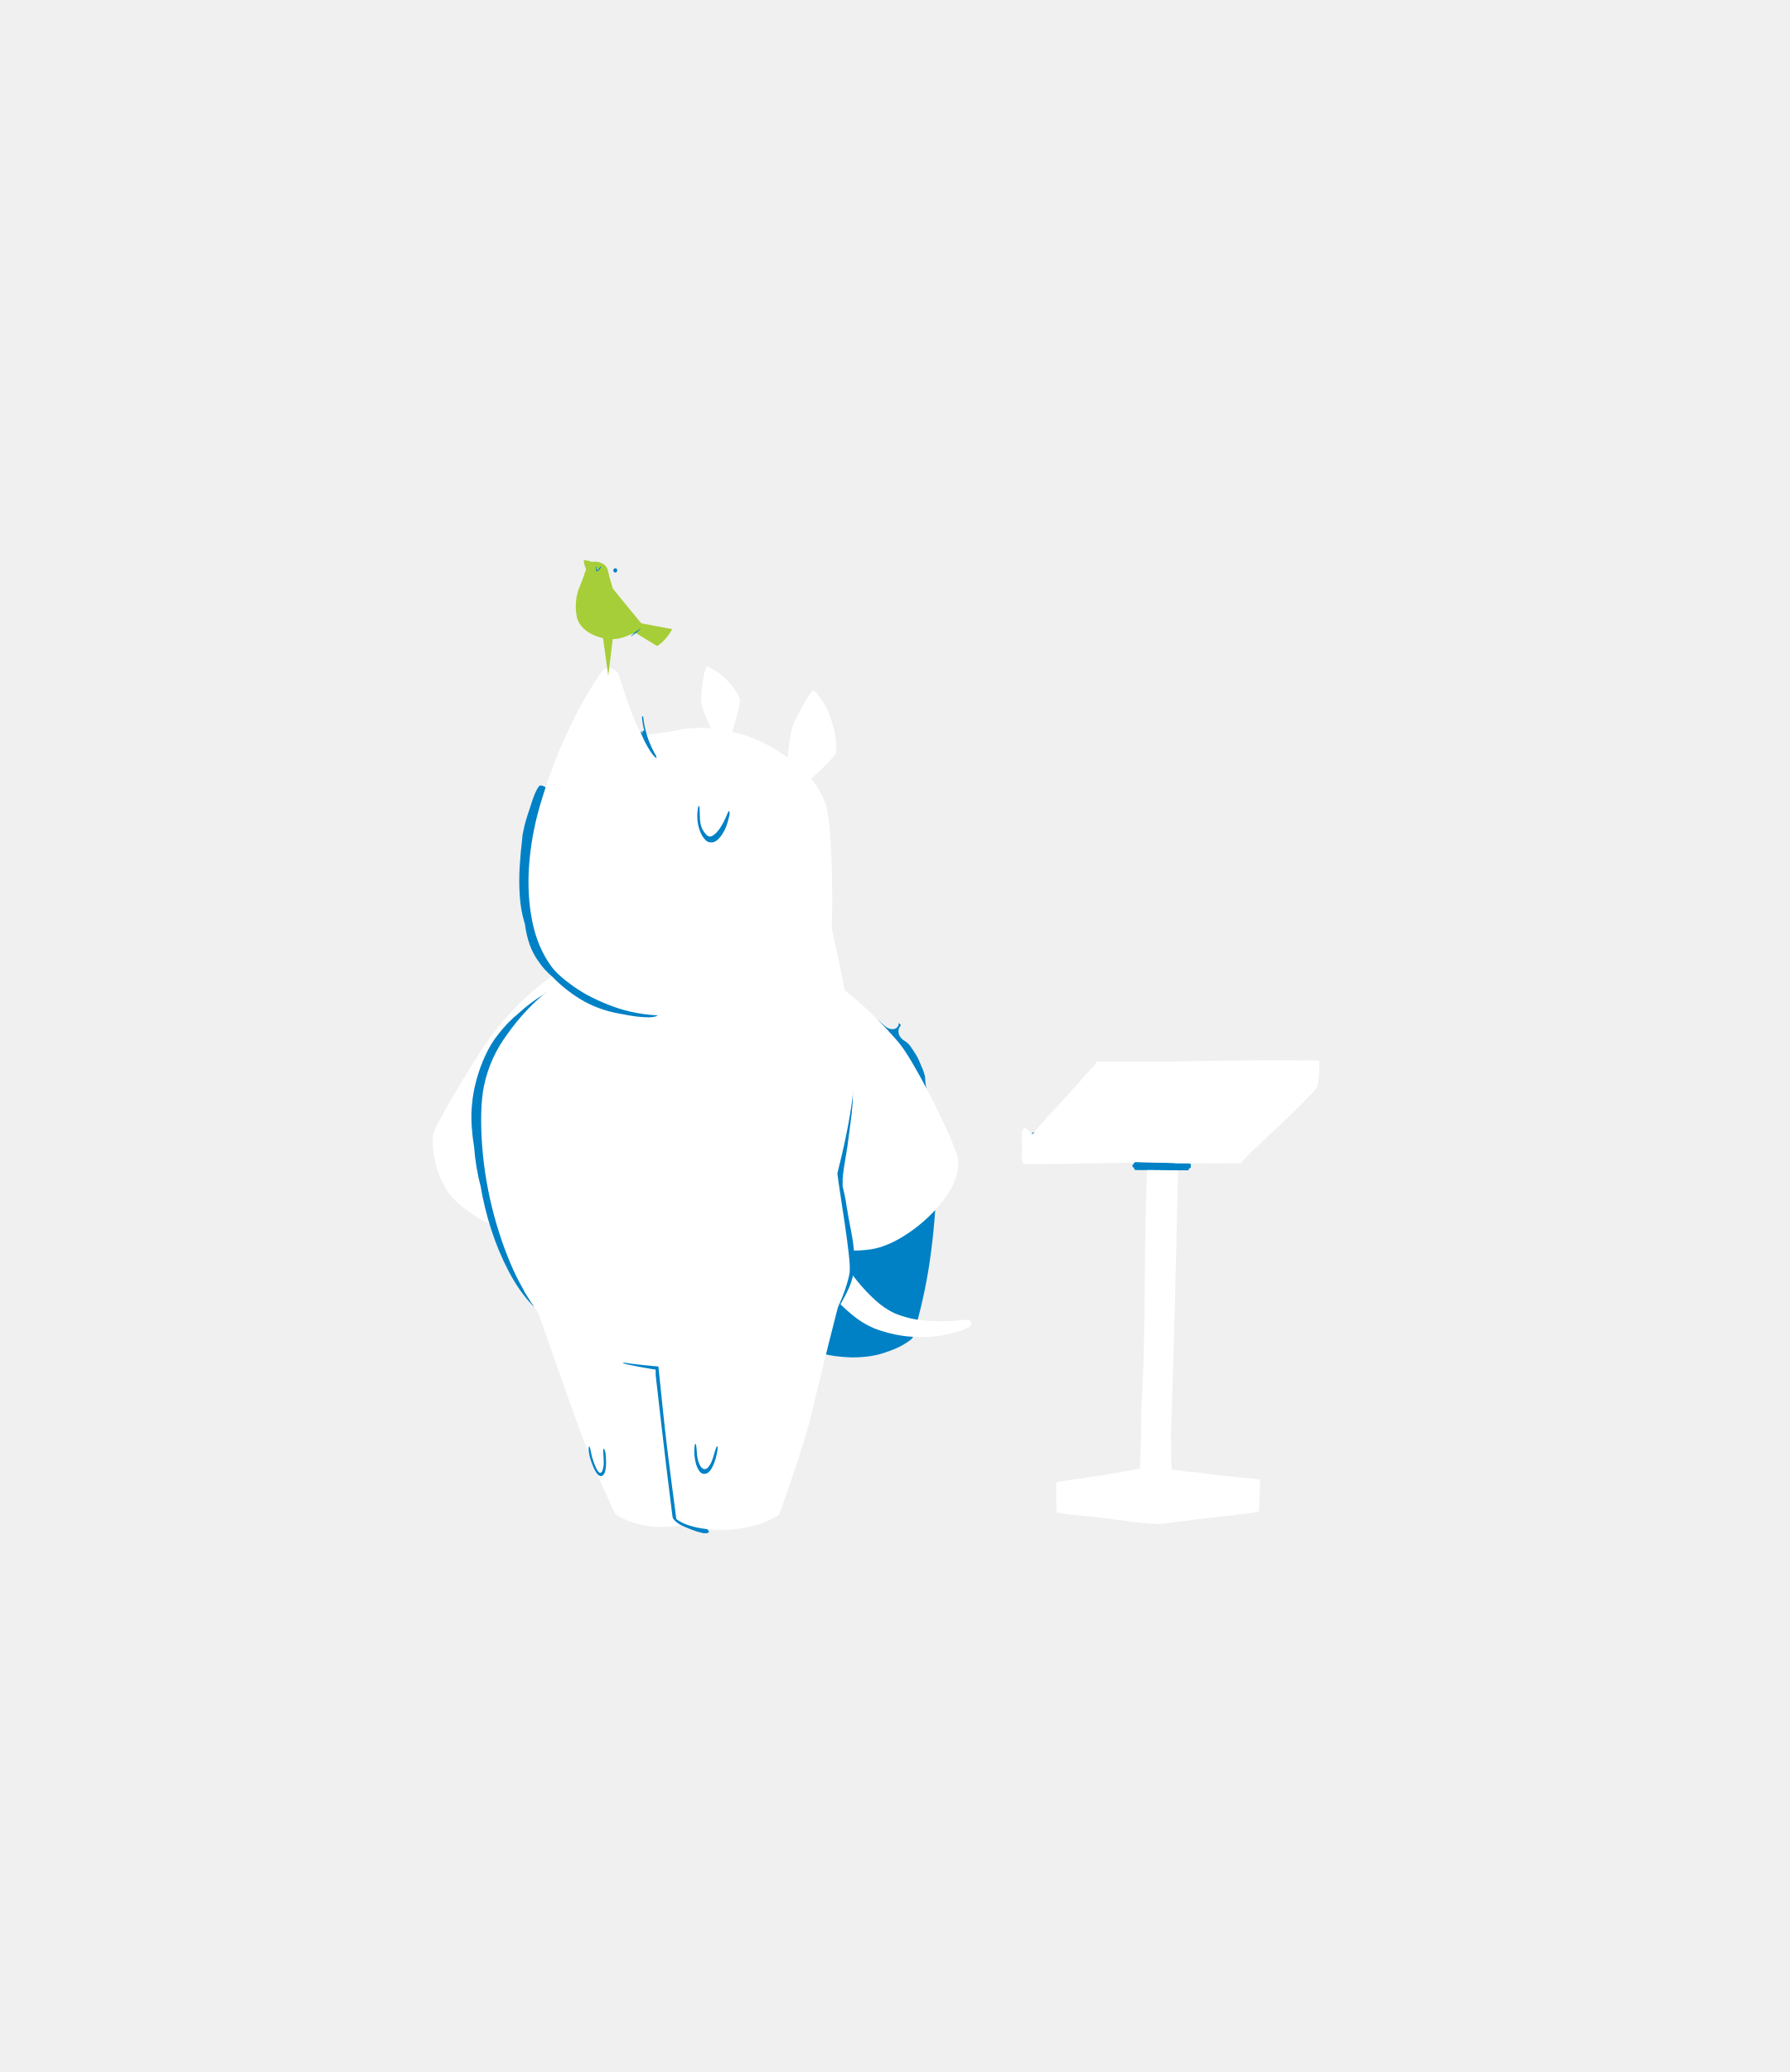
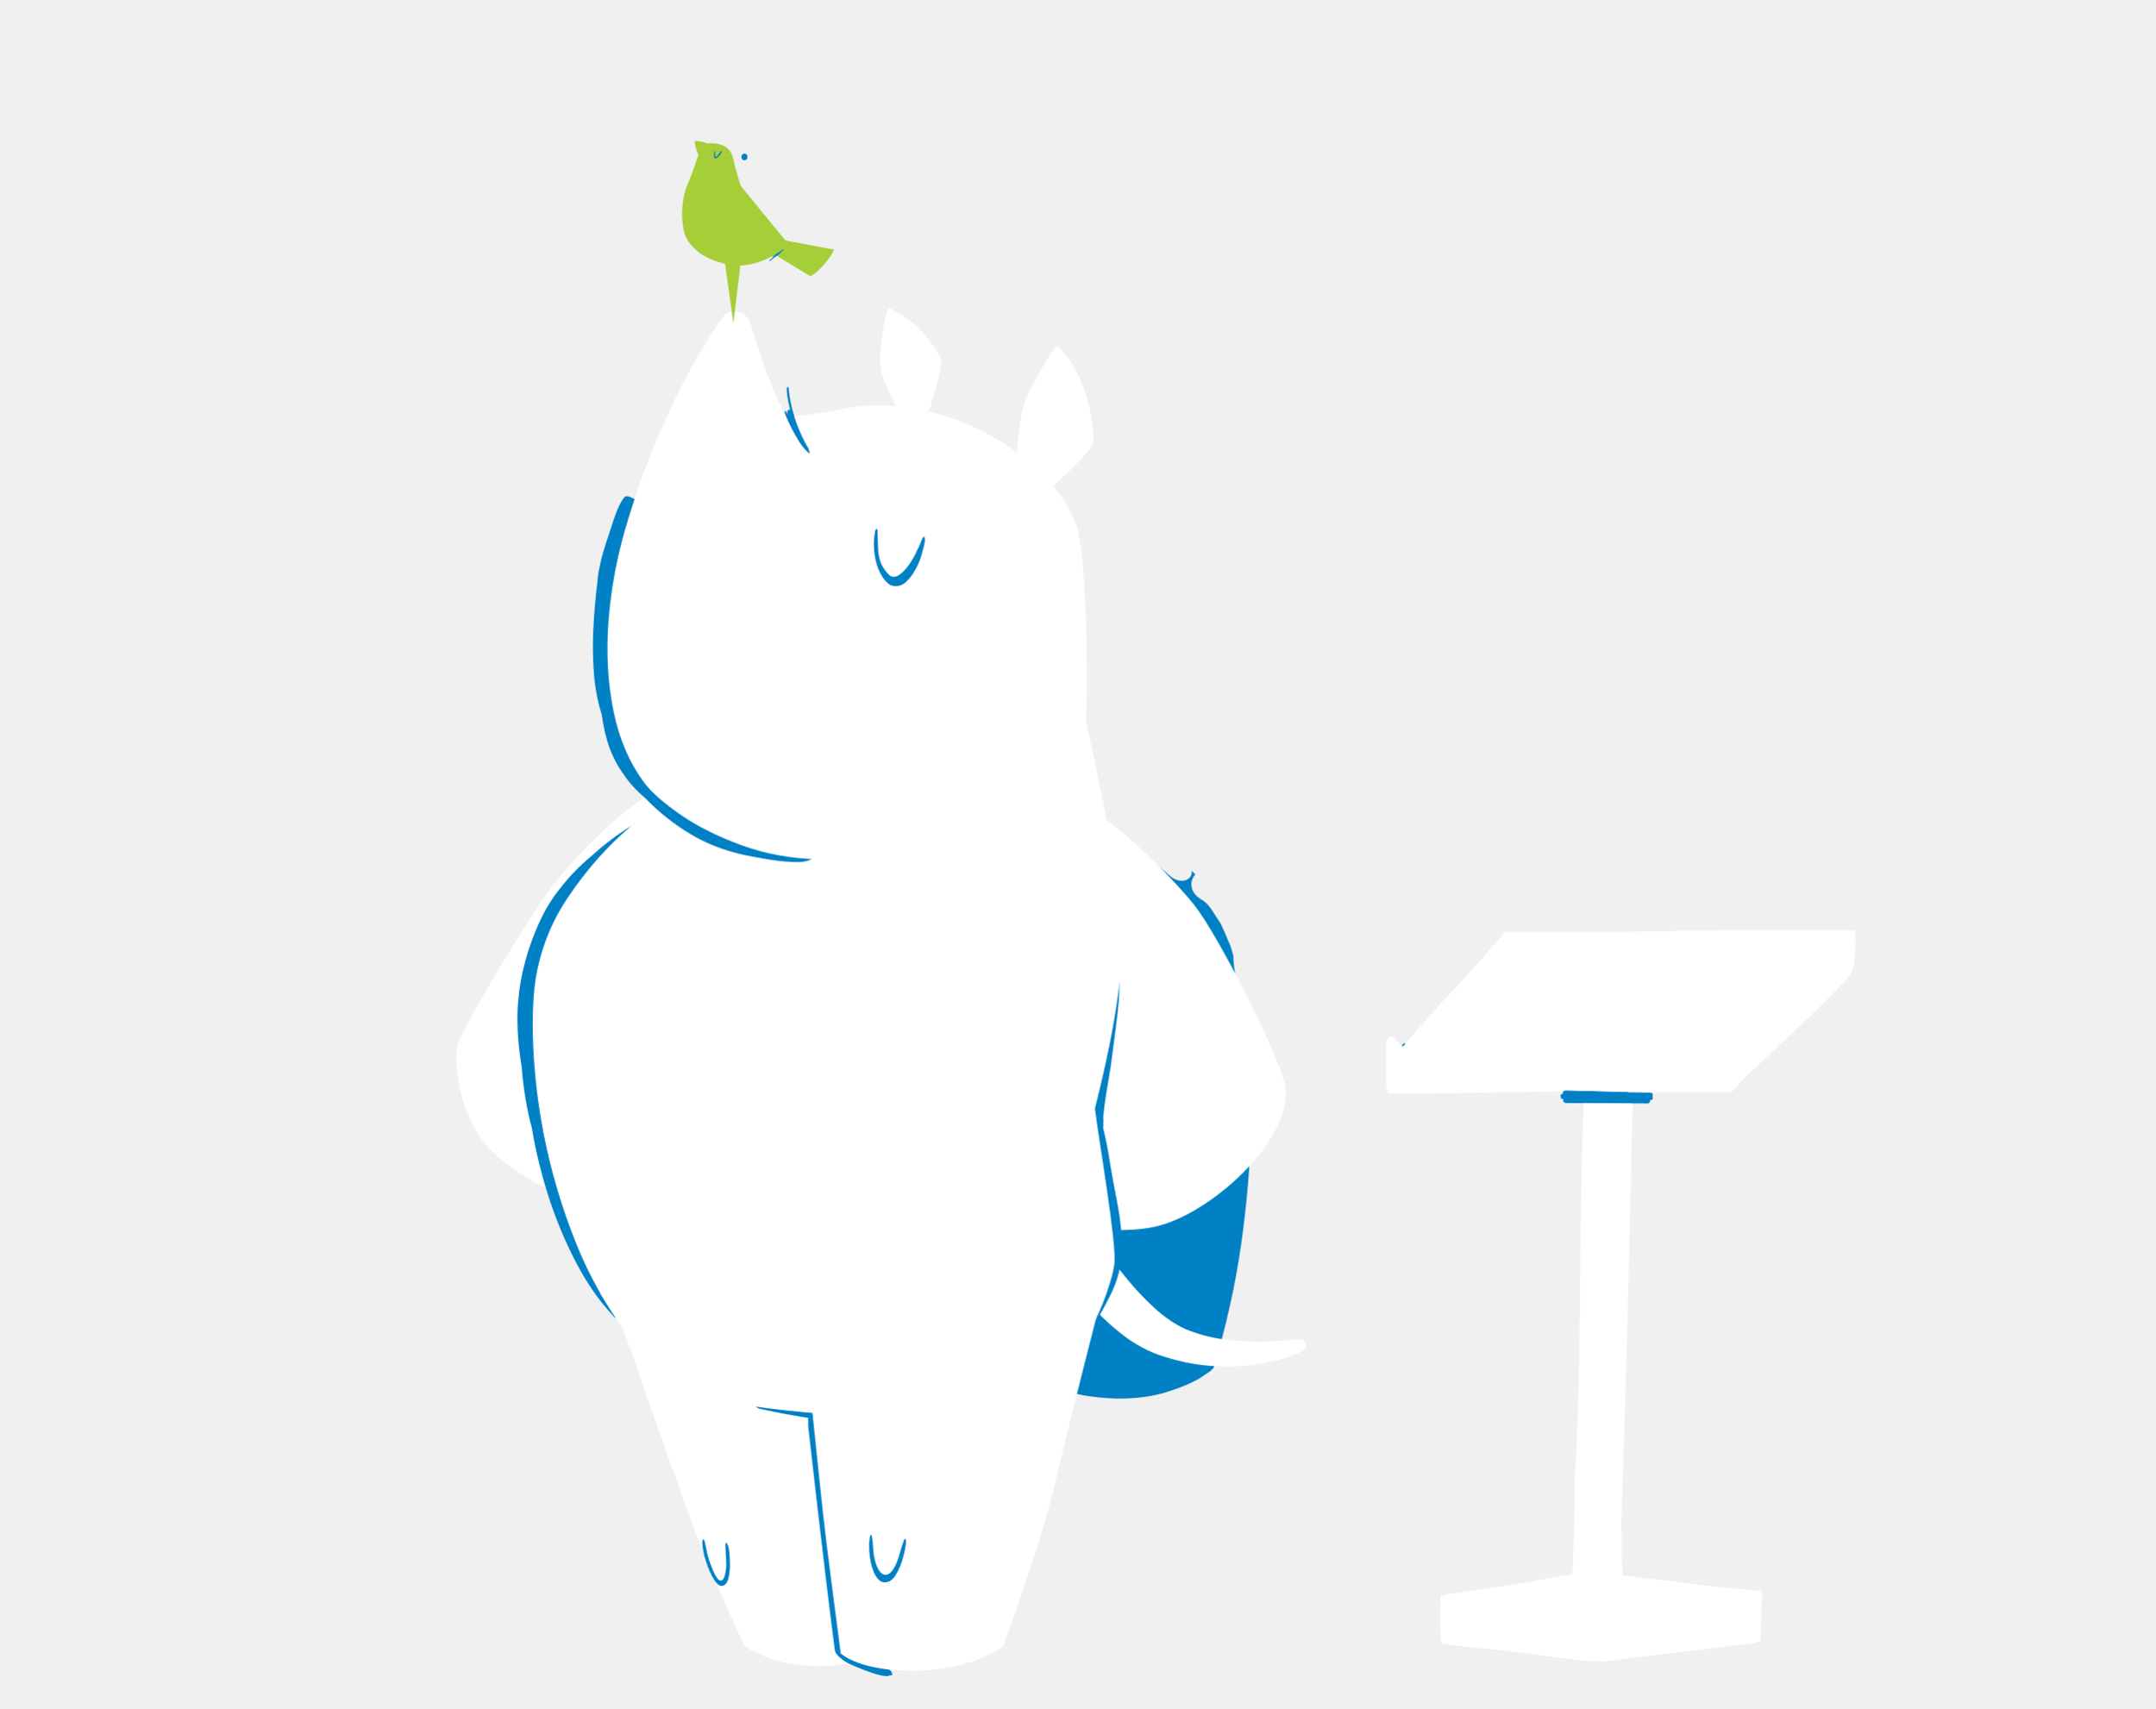
- <svg xmlns="http://www.w3.org/2000/svg" xmlns:xlink="http://www.w3.org/1999/xlink" preserveAspectRatio="none" width="760" height="880" viewBox="614 10 760 880">
+ <svg xmlns="http://www.w3.org/2000/svg" xmlns:xlink="http://www.w3.org/1999/xlink" preserveAspectRatio="none" width="580" height="460" viewBox="675 210 580 460">
  <defs>
    <g id="a">
      <path fill="#0081c6" d="M1801.75 495.7h-.05l-.4.15q-.15.1-.2.15 0 .1.1.2l-.2.1.15.15.05.05.15-.2.1-.1.05-.1q.1-.05.2-.15.05-.1.15-.15h-.2l.1-.1m51.55 10.8q.15-.15-.05-.45l.1-.3-.1-.4-.2-.15-.25-.05H1848.4l-.4-.05-12.85-.1-.4.15-.05.1-.1.3.05.15q-.35.1-.45.25-.1.2.05.4-.1.2.05.35.15.2.55.2-.2.25-.05.5.15.25.65.25h1.75q.9 0 1.8-.05 2.55 0 5.05-.05 2.55 0 5.1-.05.75 0 1.5-.05h1.45q.35 0 .55-.2.2-.15.1-.45l.1-.05q.3-.05.45-.25z" />
      <path fill="#FFF" d="M1849.15 507.9v-.4q-2.55.05-5.1.05-2.5.05-5.05.05-.25 13.2-.15 26.45.15 13.2.2 26.45.05 13.2-.45 26.35V590q.05 2.25.05 5.05.05 2.8-.05 5.35v.7q0 .4-.05.7v1.2l-.05.2v.3q0 .15.05.35v.7q0 .45-.05 1v1.15q-2.1.35-4.2.8-2.15.4-4.2.85l-2.1.4-3.55.65-1.4.2-2.2.4h-.05l-.5.1q-1.25.2-2.55.4-1.25.25-2.55.45l-.3.05q-.15.05-.35.05l-.65.1.05.1h-.05v-.1q-.35.1-.7.15l-.7.1-.45.1q-.25.05-.45.1l-.5.1q.05.25.05.5v.45q.05.25.05.45v2.35q0 1.55.1 3.45v.7q.05.3.05.65.05.35.1.75 0 .35.05.75.3.05.6.05.25.05.55.1.35.05.75.1.35.05.75.1.45.05.95.1.45.05.95.1 2.95.3 5.85.5 2.85.2 5.05.45l3.35.4q2.45.3 5.4.65 2.9.3 5.2.5l1.9.1 1-.1q.15.05.4.1t.5.05q.4 0 .9-.05.55-.05 1.1-.15 4.95-.8 9.5-1.4 4.6-.65 9.25-1.25 4.7-.65 9.75-1.4.3-.05.65-.1.3-.1.6-.15.35-.1.65-.2.3-.05.65-.15 0-.55.05-1.2 0-.65.05-1.4v-.3-.9-.3-.25q.05-1.55.05-3.25.05-1.65 0-2.75l-.05-.3h-.65q-.35-.05-.7-.05l-1.4-.1q-.25-.05-.5-.05l-1.5-.1-6-.5-6-.6q-1.75-.3-3.85-.45-2.05-.15-3.9-.3-.75-.1-1.95-.25-1.15-.2-2.45-.3-.1-.9-.15-1.7-.05-.8-.1-1.25-.05-1.85-.1-3.8 0-1.9-.15-3.8v-.1q.3-22.05.5-44.05.15-22.05.2-44.15m45.55-31.55q.15-1.45.15-3.25 0-.75-.05-1.45 0-.7-.05-1.4h-4.4q-.2 0-.4.05h-.7q-15.7.15-31.4.75t-31.4.8q-1.1 0-2.1.05h-2.7v.6l-.2.25q-.5.5-.95 1-.45.5-.85 1-4.4 5.4-9 10.55-4.55 5.1-8.9 10.4l-.1.1h.2q-.1.05-.15.15-.1.1-.2.15l-.05.1-.1.1-.15.2-.05-.05-.05.05q-.55-.65-1.15-1.25-.55-.6-.9-.8l-.25-.05-.1-.05q-.75.2-.9 1.45-.15 1.25-.05 2.45l.1 1.35v2.1q-.05 1.45.05 2.8.15 1.4.6 1.8v.05h.05l.1.05.35-.05h.6q.2 0 .35-.05h1.5q8.3-.15 16.65-.5 8.3-.35 16.6-.55l.05-.1.4-.15 12.85.1.4.05h.35l.35-.05H1849.95l3.2-.05h1.75q.9 0 1.8-.05 2.15-.05 4.3-.05l4.35-.1H1866.2l.3-.05h1.7q.7-.05 1.4-.05l.4-.4q.2-.25.4-.45.7-.75 1.1-1.25l.35-.4.1-.15.2-.15.2-.2.15-.2.55-.55.55-.55.45-.45 9.6-9.5q4.85-4.75 9.35-9.8.65-.7 1-1.3.3-.6.35-1l.1-.3.15-.6.1-1.15z" />
    </g>
    <path fill="#FFF" d="M949.7 654.45l3.7 8.65q2.65 6.55 8.3 12.45 5.65 5.9 15.85 6.1 5.45-.15 11.15-.7 5.7-.55 10.05-1.05l5.55-.5 11.8-5.35q26.3-4.55 42.3-9.85 16-5.3 26-11.45 10.05-6.2 18.45-13.45 7.55-6.45 12.55-15.8 5-9.35 7.6-19.25 2.55-9.95 2.85-18.15.35-8.2-1.45-12.35-3.55-7.75-10.1-19.6-6.5-11.85-15.1-26.25-8.6-14.35-18.4-29.7-11.05-17-24.45-31.55-13.4-14.55-27.1-25.65-13.7-11.05-25.55-17.65-12.5-6.55-17.45.5-5 7-5.3 20.8-.35 13.75 1.2 27.5 1.5 13.7 2 20.55 0 10.25-6.3 29.05-6.3 18.75-14.15 42.05-7.85 23.25-12.55 46.95-4.7 23.7-1.45 43.7z" id="b" />
    <path fill="#0081c6" d="M822.65 544.4q-2.4-11.25-5.55-22.4-3.15-11.15-7.45-22.05-1.3-3.1-2.8-4.7-1.5-1.6-3-2.85-1.45-1.2-2.55-3.25-.8-1.45-1.15-2.7-.35-1.3-.35-2.35-4.35-4.4-8.75-8.95-4.35-4.5-8.05-8.9-3.75-4.4-6.05-8.4-3.45-2.2-6.25-4.3-2.85-2.1-4.65-3.6l-.55-.75q-.35-.6-.75-1.05-.25 6.85-5.3 8.25-5.1 1.35-10.95.4-5.9-.95-8.55-1.05l-2.6 1.05-3.85 2.4q-4.55 3.1-9 6.7-4.5 3.55-6.35 5.3-3.15 2.85-6.25 3.25-3.05.4-5.05-1.15-2.05-1.55-1.95-4.65-.5.55-.95 1.1-.45.6-.95 1.15 2.85 3.35 1.9 7.5-.9 4.2-6.15 7.2-2.8 1.7-5.15 5.15-2.4 3.5-4.5 6.8-1.55 2.35-3.25 6.35-1.75 4.05-3.7 8.65-.35 1.25-.75 2.45l-.7 2.5q-.05 4.35-.85 8.75-.85 4.45-2.2 8.1-1.35 3.7-2.85 5.8-.25 1.2-.5 2.35-.3 1.15-.55 2.3-.4 2.05-1.05 5.75-.6 3.7-1.4 8.35-2.05 26.85-1.45 58.65.6 31.8 5.3 66.6 4.75 34.75 15.25 70.6l2.05 2.1 5.4 3.65q7.05 4.45 19.5 8.45 12.4 4 28.9 3.95 15.45-.45 25.8-3.25 10.3-2.8 15.9-6.15l4.45-3 2.35-2.4q4.45-13.45 8.75-35.65 4.25-22.25 8.05-49.4 3.85-27.15 6.95-55.45 3.1-28.25 5.3-53.8l-.5-9.7q-.3-4.85-.65-9.7z" id="c" />
    <path fill="#FFF" d="M823.35 475.05q-.25-13.85-2.75-27.65-2.5-13.8-9.6-21.95-7.05-8.2-21-5.1-12.4 3.35-25.85 12.3-13.45 8.95-25.85 20.05-12.4 11.1-21.7 20.95-9.3 9.85-13.4 15.05-5.35 6.75-13.85 21.45-8.55 14.7-17.3 31.9-8.8 17.2-15.05 31.5-6.2 14.3-6.95 20.2-.8 11.7 6 24.45 6.85 12.75 18.4 24.35 11.5 11.6 24.8 19.95 13.25 8.35 25.25 11.25 8.05 1.9 19.95 2.15 11.85.25 26.05-2.15 14.25-2.45 29.35-8.65 13.1-5.25 22.6-7 9.5-1.75 15.05-2.2l4.45-.8 2.3-1.25q2.9-20.4.55-43.4-2.35-23-7.05-45.2-4.7-22.2-8.9-40.1-4.2-17.9-5-28.1-.25-8.2-.5-22z" id="d" />
    <path fill="#FFF" d="M743.05 735.4l2.4 26.55 5.3 56.55q3.05 32.05 5.35 56.5l2.45 26.15q5.05 6.6 16.15 10.9 11.1 4.3 25.05 5.7 13.95 1.45 27.6-.6 13.6-2.05 23.65-8.2l3.25-9.65q3-9.1 7.2-23.65 4.15-14.5 7.8-31.1 2.85-13.45 5.95-28.85 3.15-15.4 5.85-29.3 2.7-13.9 4.45-22.8l1.75-9.3q-7.5-13.8-27.25-19.8t-43.75-6.55q-24-.6-44.3 1.9-20.3 2.45-28.9 5.55z" id="e" />
    <path fill="#0081c6" d="M943.65 840.8q-1.05-2.05-1.45-3.45-.75-2.75-1.15-5.5-.35-2.8-.9-5.5l-.5-1.5-.55-.4q-.6.1-1.05 1.35-.4 1.2-.4 2.45.15 3.15 1.1 7.5.95 4.35 3.1 7.95 2.1 3.6 5.8 4.45 3.45.45 5.8-2.6 2.35-3 3.65-7.05 1.3-4.05 1.65-6.75.15-1 .2-2.9.05-1.9-.25-3.6-.3-1.75-1.25-2.3l-.2-.05q-.15 0-.2.05-.35.35-.45.85l-.15.7q-.25 1.9-.3 3.9 0 2-.35 3.95-.3 1.7-1.15 4.5-.85 2.8-2.15 5.3-1.3 2.45-3 3.1-1.75.45-3.3-.95-1.5-1.45-2.55-3.5z" id="f" />
    <path fill="#FFF" d="M923.4 167.5q-7.3 4.55-12.05 9.45l-3.75 4.25-1.65 2.85-.5 2.95-.15 4.9q0 5.8.3 12.55.3 6.75.65 11.65l.35 5.15 3.1.4q2.9.45 5.9.75l2.3.15 1.1-.1q6.6-9.4 10.15-14.5 3.55-5.1 5.2-8.2 1.65-3.1 2.5-6.45 1-3.95 1.75-11 .8-7.05.95-13.2l-.1-4.9-.55-2.4q-8.2 1.15-15.5 5.7z" id="g" />
    <path fill="#FFF" d="M849.85 162.55l-1.6-2.25q-9.45 6.35-16.05 16.6-6.6 10.3-10.05 19.9-3.45 9.65-3.4 13.95.35 2.7 3.35 8.4 3 5.75 6.9 12.05 3.85 6.35 6.8 10.85l3.05 4.7 3.85-1.85q3.6-1.65 7.2-3.5l2.8-1.55 1.2-.9q2.9-13.8 3.9-23.65.95-9.85.75-15.95-.25-6.05-.95-8.65-.75-3-2.4-9.95-1.65-6.95-3.55-13.25l-1.8-4.95z" id="h" />
    <path fill="#FFF" d="M661.65 767.35l-12.75-1.2q-1.6 0-2.6 1.1-1.05 1.1-1.1 2.55-.05 1.5 1.3 2.7l2.6 1.4 5.45 2.2q6.9 2.6 18.4 4.6 11.45 2 26.2 1.2 14.7-.75 31.5-6.45 11.65-4.35 21.95-12.65 10.35-8.3 18.3-17.35 8-9.05 12.6-15.55l4.8-7.25-1.05-1.4-2.9-2.8q-3.8-3.5-8.4-7.55-4.65-4-7.35-6.3-2.1 3.35-7.35 10.9Q756 723 748.5 732q-7.45 9.05-16.15 16.9-8.75 7.85-17.75 11.9-13.4 5.4-27.85 6.4-14.4 1-25.1.15z" id="i" />
    <path fill="#0081c6" d="M1065.35 476.45q-4.7-4.8-10.2-9.3-5.25-4.85-11.3-9.3-6-4.5-12.8-8.55l-.4-.6q-.2-.25-.4-.45-.45-.1-.8-.15-.35-.05-.6-.05-1.2-.65-2.65-1.4-1.5-.8-2.65-1.45-.55-.35-1.1-.25-.55.15-.15 1.05l.55.45 1.4.95q1.85 1.25 4.5 3l.25.7q.1.4.25.85 2.75 8.15 6.25 16.05 3.45 7.95 6.35 16.05 5.6 17.2 7.45 34.5 1.85 17.3 3.35 34.5 1.55 17.25 6.15 34.15 5.65 20 5.8 40.05.1 20.1-4.5 39.8-4.55 19.65-13 38.4l-1.65 2.95q-1.4 2.45-3.1 5.95-1.75 3.5-2.85 7.05-.6.85-1.1 1.65-.45.85-.6 1.6.25.05.5.05l.5-.1q-.2 1.65 0 3.05.2 1.35 1 2.3-.5.8-.9 1.5-.35.75-.45 1.35.95 0 1.9-.95.9-.95 1.25-1.4 11.7-12.15 21.2-29.6 9.55-17.5 16.35-37.45 6.75-20 10.2-39.6 2.35-8.25 3.9-17.1 1.6-8.9 2.35-17.95 1.55-8.65 2.25-17.45.7-8.75.35-16.05-.05-1.25-.15-2.55-.1-1.3-.25-2.7-.65-9.8-3.75-21.55-3.1-11.7-8.25-22.8-5.15-11.15-11.8-19.2-3.95-5.15-8.65-10m-17.4 239.45q2.55-2.9 4.85-5.9-.9 1.3-1.85 2.6-.95 1.35-1.95 2.7-.45.45-1.4 1.6-.95 1.1-.95 2.2.15.05.4.1h.3q.1 0 .25-.15.15-.1.35-.3l.05.1.3.05q-1.1 1.5-2.2 3.05l-2.2 3q-.4.5-1.45 1.7-1.05 1.15-2.15 2.6-.25-1.35-.05-2.85t.7-2.95q.6-.5 1-1l.7-.7q2.75-2.9 5.3-5.85m32.7-63.1q-.528 1.736-1.1 3.45l1.05-3.4q.528-1.736 1.05-3.5-.475 1.75-1 3.45m-181.7 133.4l1.75.3q2.05.3 4.1.45 2.1.2 4.15.25-.2.35.25.55.45.2 1.45.35.4.05.75.1.4.05.85.1-1 .1-2 .15l-3.65.25q-1.25.1-2.25.55-.1 0-.3.2-.2.15-.2.3.25 1 1 1.1.75.1 1.75.05 11.55-.45 22.45-2.1 10.95-1.65 22.3-3.95.7-.1 2.35-.5 1.65-.4 2.5-1.25 0-.3-.25-.4-.2-.1-.35-.1l-.35-.05q-.35 0-.8.05-.4-.1-.85-.05-.45.05-.7.05-8.35 0-16.7.9-8.3.9-16.65 1.55-8.3.65-16.6-.2l-1.65-.2q-1.25-.15-2.35 0l-.65.75-.05.45.7.35m41.9-1.15q.2-.05.4-.15.2-.05.35-.15.4 0 .8-.05l.75-.05q-.4.05-.65.1t-.45.1l-.6.1-.6.1M746.95 525.2l-.3-2.3q-.3-1.75-.9-3.1-.25-.25-.55-.2-.3 0-.5.3l-.2 1-.1 2.05q-.05 2.5 0 5.25v3.7q-.4 8.85.15 16.75.6 7.9 1.65 15.65 1.05 7.8 2.05 16.25.65 5.45 1.6 11.1.95 5.65 1.85 11.35.05.65.15 1.25.1.6.2 1.15.4 2.55.65 5.1.3 2.5.5 4.95-.1.9-.1 1.85-.05.95.05 1.8 0 .6-.05 1.2 0 .65.1 1.3-1.2 4.65-2.2 9.3-1 4.65-1.7 9.25-1.9 10.9-4.2 21.75-2.35 10.9-3.25 21.85-.65 9.75.65 17t4.35 14q3.1 6.75 7.85 14.85.15.25.4.8t.6 1.25q0 .25.05.55.05.25.2.5l.25-.05q.45.8.95 1.45.55.7 1.1 1 .3-.15.3-.5v-.55q0-.45-.15-1.1-.2-.6-.55-1.35 1.3-1.6 2-3.7l.8-2.7q1.4-6.35 2.6-13.05 1.15-6.65 2.15-13.05 2.5-15.4 4.95-31.25 2.45-15.8 3.95-31.3 1.1-13.05-1.05-26.6-2.2-13.55-6.85-26.7.05-.6 0-1.15 0-.55-.15-1-.15 0-.3-.1-.2-.1-.25-.05l-.1.05q-3.2-8.7-7.25-16.85-4-8.15-8.55-15.45l-1.1-1.65q-.9-1.3-1.7-2.4 0-.1-.2-.2-.2-.05-.35 0 .2-4.7.4-9.45.25-4.75.1-9.8z" id="j" />
    <g id="k">
      <path fill="#FFF" d="M955.75 420.8q-32.35 1.95-74.45 4.9-42.1 3-73.95 5.35l-33.55 2.45-6.15 9q-5.85 8.75-12.75 23.3t-10.45 32.15q-3.25 18 .4 46.1 3.6 28.05 13.25 66.4-.8 6.15-2.9 18.9-2.15 12.8-4.45 27.5-2.35 14.75-3.8 26.75-1.45 12.05-.9 16.6.9 6.2 4.65 17 3.8 10.75 10.3 22.85 6.5 12.15 15.7 22.35 9.15 10.25 20.95 15.4 14.6 5.8 36.3 8.2 21.75 2.35 46.25 2.2 24.5-.2 47.4-2.1 22.9-1.9 39.9-4.7 20.25-3.4 35.8-13.2 15.5-9.75 27.6-24.6 12.1-14.8 22.1-33.25 5.6-10.1 11-23.3 5.45-13.15 10.15-28.2 4.7-15.1 8.05-30.9 3.5-16.85 5.25-33.15 1.7-16.25 1.8-30.6.1-14.35-1.4-25.35-4.1-26.05-18.75-47.6t-32.4-37.35q-17.7-15.8-31.05-24.7l-14.95-9.75h-10.05l-24.9 1.35z" />
      <path fill="#0081c6" d="M1027.1 329.9q-1.45 1-1.4 3 .1 2 .4 3.7-1.25.65-1.3 3-.1 2.3.25 4.5l.4 2.4q.5 5 .3 10.2-.25 5.2.6 10.6 1.2 7 .5 15.15-.65 8.15-2.75 16-2.15 7.85-5.3 13.9l-.95 1.8-.3.9.5.35 1.4.1q.95-.9 1.75-2.25l1-1.8q1.2-2.6 2.2-5.4 1-2.75 2.4-4.8 1.95-2.7 3.15-7.35 1.25-4.65 1.7-9.55.5-4.95.1-8.6-.15-1.5-.2-3-.05-1.5 0-3.05.6-2.8.6-5.4 0-2.65-.2-5.85-.2-4-.1-7.35.05-3.35.25-7.15l.1-2.05q.05-1.75-.3-3.55-.3-1.85-1.35-2.55-.2.05-.35.15-.15.05-.3.15-.25-2.2-.65-3.65-.35-1.5-.9-1.95-.15-.15-.5-.35-.35-.2-.75-.25z" />
    </g>
    <path fill="#0081c6" d="M1051.6 302.65q-.5-1.15-1.7-1.2-1.2-.1-2.5.3-1.35.4-2.35.75-3.4 1.1-4.6 4.7-1.15 3.6-1.15 7.95 0 4.3.05 7.55-.1 5.4-.35 10.5-.25 5.1 0 10.55.6 10.65.5 21-.05 10.3-.45 20.95-.05 1.6 0 4.65.05 3.05.35 6.4-.2.05-.35.1-.2.1-.45.2l-.25.4q-.2.35-.6.6l-1 .7-.55.5q-.25.35-.3 1.05-.35.9-.5 1.85-.15.9-.25 1.45-.15.55-.3 1.15-.2.6-.45 1.1l-.15.5q-.15.35-.25.65-1.4-.4-2.45 1.35-1 1.75-1.6 3.75l-.65 2.2q-.6 1-1.5 1.7t-1.9 2.5q-1.05 2.15-2 3.95-1 1.8-1.95 3.5.5-1.75.45-3.2-.1-1.5-1.1-2.3-.75.55-1.35 1.75-.65 1.2-1.1 2.4-.4 1.15-.65 1.65-1.1 2.25-3.55 6.4-2.4 4.15-5 7.95-2.65 3.85-4.4 5.15l-.7.1q-.65.1-1 .5-.3.1-.25.4l.05.35q0 .15.35.3l.3.25q-.4 1.05-1.5 2.35-1.05 1.3-2.4 2.75-9 1.2-18.5 2.7-9.5 1.5-18.85 3.65-9.35 2.2-17.8 5.5-6.75 2.65-13.5 5.15-6.8 2.5-13.5 5.05l-2.1 1.05q-1.55.85-2.65 1.95-.05.25 0 .55 0 .25.1.5-.3.2-.25.5.1.25.35.55 2.5 2.7 9.3 4.05 6.8 1.4 14 1.85 7.2.5 10.9.6 16.4.45 30.7-4.6t27.05-14q3.85-2.15 7.3-4.7 3.45-2.55 6.6-5.8 5.8-5.45 10.25-12.85 4.4-7.4 7.85-17.5.2-.35.35-.7l.4-.7q5.25-9.95 8.65-22.45 3.45-12.45 5.45-25.5 2-13 3.1-24.6.15-1.15.4-3.2.2-2 .15-3.6.25-5.45-.05-10.75-.3-5.25-.85-11-.2-3.15-.55-7.15-.35-4-.95-7.9-.65-3.9-1.85-6.75z" id="l" />
    <g id="m">
      <path fill="#0081c6" d="M980.9 222.3l.4-1.3q.25-.95.1-1.7-.5-.4-.7 0-.2.45-.35 1.05-1.15 3.7-2.65 7.25-1.5 3.6-3.35 6.95-2.1 3.95-4.55 7.6-2.45 3.7-5.25 7.1-.3.3-.95 1-.7.75-.9 1.45l.15.1q-.35.3-.55.6-.25.35-.3.7.3.3.7.15.4-.15.65-.35 2.45-1.45 5.3-4.45 2.85-3.05 5.5-6.45 2.6-3.4 4.2-5.85.15-.2.45-.65.3-.5.6-1.05.2-.35.3-.75.1-.35.05-.7-.45-.25-.75.15t-.5.8q-.15.2-.25.4l-.3.4q.35-.85.45-1.65.05-.8-.35-1.4-.35-.2-.6-.1t-.45.4q1.2-2.5 2.2-4.95.95-2.45 1.7-4.75m-14.3 26.2l.25-.3h.05l-.3.3z" />
      <path fill="#FFF" d="M966.85 248.2l-.25.3.3-.3h-.05m45.6-63.95q-2.9 1.1-4.65 4.1-5.3 9.6-9.85 17.75-4.5 8.15-9 15.15-4.45 7-9.55 13.2-.3.55-.6 1.05-.3.45-.45.65-1.6 2.45-4.2 5.85-2.65 3.4-5.5 6.45-2.85 3-5.3 4.45-.25.2-.65.35-.4.15-.7-.15.05-.35.3-.7.2-.3.55-.6l-.15-.1q.2-.7.9-1.45.65-.7.95-1 2.8-3.4 5.25-7.1 2.45-3.65 4.55-7.6-2.9-1.1-7.15-2.85t-9-3.85q-4.7-2.1-9-4.3-6.95-3.95-20.9-7.25-14-3.3-33.35-1.7-19.3 1.55-42.4 12.4-11.7 5.9-19.2 12.5-7.55 6.6-11.4 11.85l-4.65 6.95q-4.35 8.75-9.45 26.95t-9.7 38.5q-4.6 20.25-7.4 35.15l-2.1 11.7-.5 5.35 1.2 3.65 3.1 6.75q4.05 8.25 13.25 21.1 9.2 12.85 25.1 28.85 13.95 13.5 28.95 22.25 15 8.7 28.05 13.55 13.05 4.85 21.2 6.75 22 5.1 41.9 2.45 19.95-2.6 34.85-9.1 14.9-6.45 21.9-12.9 14.8-13.7 24-35.6 9.2-21.9 13.1-48.4 3.85-26.55 2.6-54.2-1.8-34.2-6.7-61.8-4.9-27.65-10.2-46.15-5.35-18.5-8.3-25.3-1.35-2.95-4.1-3.85-2.75-.9-5.6.25z" />
    </g>
    <path fill="#FFF" d="M789.2 341.6q-3.4 5.75-11.45 18.2-8.05 12.45-17.8 27.65t-18.3 29.35q-8.55 14.1-12.85 23.2l49.1 7.45q46.65 6.55 107.9 14.7 61.2 8.1 107.35 13.7l35 3.95 12.65.65-7.8-9.85q-5.8-7.2-13.15-15.8-7.35-8.55-13.8-15.45-6.5-6.85-9.8-8.9l-35.8-15.85q-31.25-13.5-70.8-30.35-39.6-16.85-69.25-29.4l-31.2-13.25z" id="n" />
    <path fill="#0081c6" d="M840.25 295.25q-.35.05-.6.4-.25.3-.35.8-.05.25-.1.6l-.1.7q-.05.65-.05 1.4v1.3q.05 4.3.35 6.75.3 2.5.9 4.75 1.2 4.9 3.35 8.6 2.2 3.7 5.85 4.8.65.25 1.35.25.7 0 1.15-.1 3.2-.85 5.8-3.55 2.55-2.65 4.2-6.4 1.65-3.7 2.2-7.55l.1-.7q.1-.55.1-1.2.2-1 .15-1.8-.05-.85-.4-1.4-.45.15-.65.7-.15.55-.2.8-1.2 4.15-2.2 7.35-.95 3.25-2.75 5.6-1.75 2.35-5.45 3.85-2.65.85-4.95-2.1-2.3-3-3.9-7.55-1.6-4.6-2.2-8.45l-.4-1.8-.3-1.9q-.15-1.3-.35-2.3-.25-.95-.55-1.85z" id="o" />
    <path fill="#FFF" d="M915.85 293.65q-.95-9.75-6.65-17.4-5.7-7.65-18.65-10.15-13.2-1.9-21.3 3.85-8.15 5.75-12.65 14.6-4.45 8.8-6.65 16.15 8.9 1.05 20.1 2.9 11.2 1.85 23 4.1 11.75 2.2 22.35 4.35 1.35-8.7.45-18.4z" id="p" />
    <path fill="#0081c6" d="M1057.8 788l-.65-.1q-.5-.05-.9-.1-.05 0-.15.05h-.1q-.55.45-.6.75 0 .3.35.55-.2.85-.35 1.65-.1.8-.25 1.35-4.4 18.4-8.15 35.75-3.8 17.4-7.4 34.8-3.6 17.4-7.45 35.85-.25 1.2-.15 2.15t.45 1.65q-1.6.85-3.2 1.6-1.55.75-3.05 1.4-2.55.8-5.1 1.5t-5.2 1.25l-3.75.5q-3.2.45-6.15 1.5t-2.9 2.9q.25.3.6.35.4.05.8-.05.25.15.55.25.3.1.55.15l2.9-.15 4.6-.95q5.4-1.4 10.85-3.25 5.4-1.85 7.4-3 .55-.3 1.8-1.1 1.25-.75 2.15-1.7.55-.3 1-1.05.45-.7.7-1.9 4.1-18.25 7.85-35.6 3.75-17.4 7.4-34.8 3.65-17.4 7.45-35.65l.15-.95q.1-.9.15-2.15.3-1.35-.05-2.3-.3-.95-2.15-1.15z" id="q" />
    <path fill="#FFF" d="M899.05 742.6q2.25 9.75 5.6 24.35 3.3 14.55 6.6 29.5t5.5 25.85q1.9 9 5.65 21.75 3.8 12.7 7.95 25.25t7.1 21l3.15 8.95q10.15 5.85 23.3 8.7 13.15 2.85 26.65 3.05 13.55.2 24.85-1.85 11.35-2.1 17.9-6.15l1.75-7.8q1.75-7.4 4.45-19.4 2.75-11.95 5.85-26.1 3.05-14.2 5.8-28.15 4.05-20.55 6.9-35.15 2.8-14.6 4.3-22.55l1.45-8.5q-8.7-2.95-30.9-8.65-22.15-5.7-49.35-10.95-27.2-5.3-51-6.9-23.8-1.65-35.85 3.5l2.35 10.25z" id="r" />
    <path fill="#0081c6" d="M938.3 828.5q.2 3.1 1.2 6.95 1 3.8 2.75 6.95 1.7 3.15 4.05 4.3 4 1.55 6.85-1.1 2.85-2.65 4.45-7.45 1.6-4.75 1.75-9.5.05-1.1-.1-2.65-.15-1.55-.85-1.55-.15.3-.3.65l-.15.5q-.6 2-.85 4.2-.3 2.15-.8 4.3-1.15 4.45-3.3 7.15t-4.75 2.35q-2.55-.35-4.9-4.95-1.2-2.6-1.95-5.7-.8-3.05-1.8-5.85-.6-1.4-1-.55-.35.8-.3 1.95z" id="s" />
    <path fill="#A6CE38" d="M957.25 636.4l-56.85-.25 27.95 211.35 28.9-211.1z" id="t" />
    <path fill="#A6CE38" d="M1072.2 375.55l-4.05-17.8q-26-12.55-57.2-16.7-31.2-4.15-54.1-4l-24 .5-6.8 14.25q-6.4 13.4-13.6 28.5-7.2 15.05-10.05 21.15l180.85 23.65-3.85-17.3q-3.6-16.05-7.2-32.25z" id="u" />
    <path fill="#A6CE38" d="M1001.3 267.15q-15.6 1.8-25.15 7.4-9.55 5.55-13.9 10.55-4.6 5.15-13 19.85-8.4 14.7-15.2 28.7l-5.1 11.25-1.65 5.8q1.5 5.7 11.65 11.85 10.1 6.15 24.4 11.1 14.25 4.9 28.2 6.9 16.55 2.1 33.15.8 16.55-1.3 28.7-5.5 12.15-4.25 15.35-10.85l-1.4-28.15q-1.5-20.5-7.7-40.2-6.2-19.7-20.15-25-22.55-6.3-38.2-4.5z" id="v" />
    <path fill="#A6CE38" d="M1099.4 333.3q11.45-10.2 19.2-22.3l-3.55-2.1-10.1-4.2q-13.4-5.25-36.75-7.1l2.95 10.5q3.05 9.8 6.7 21.3 3.65 11.5 5.55 17.3l16-13.4z" id="w" />
    <path fill="#A6CE38" d="M719.75 616.05q-32 10.4-56.45 18.25l-25.95 8.15q6.25 13.95 22.85 35.2 16.6 21.3 36.8 40.8 20.25 19.55 37.35 28.25l8.5-7.45 20.3-19q26.2-24.8 52.2-49.7l28-26.8q-4.7-7.8-12.55-18.35-7.9-10.55-15.95-20.4-8.1-9.85-13.3-15.55l-25.55 8.3q-24.3 7.9-56.25 18.3z" id="x" />
    <path fill="#0081c6" d="M787.15 634.15q.75.45 1.45.85.7.4 1.35.75 1 .65 3.6 1.9 2.55 1.25 4.8.85.25-1-.7-1.65-.9-.6-1.5-.9-8.3-5.75-15.85-11.2-7.5-5.45-15.25-12.15l-1.95-1.65q-1.55-1.3-2.9-2.35-.65-.25-1.3-.1-.6.2-1 .75-.5.9.15 1.7.65.8 1.1 1.15.9 1.1 2.15 2.35t2.75 2.6q.6.7 1.3 1.45.7.8 1.55 1.6-1-.8-1.95-1.6l-1.9-1.7-2.6-2.55q-1.85-1.9-3.65-2.6-.15 0-.35.1-.15.15-.1.35 2.4 5.4 10.85 12.25 8.4 6.85 17.9 13.15 9.5 6.25 15 9.9 1.1.85 3.7 2.5t5 1.4q.15-1.05-.75-1.75-.95-.75-1.5-1.15-4.7-3.75-9.6-7.2-4.95-3.4-9.95-6.7l.15-.35z" id="y" />
    <path fill="#A6CE38" d="M915.35 394.7l-10.65.05-28.15 35.7q-24.75 31.4-61.1 77.3t-74.6 93.6q14.95 12.75 46.9 30.1T862 658.5q42.3 9.7 88.2-.4 65.65-16.9 100.45-48.4 34.75-31.45 40.4-68.15 5.65-39.1 2-69.65-3.6-30.5-9.4-48.25l-4.6-13.6-2.15-5.15-25.6-2.25q-24.1-1.8-56.5-3.8-32.35-2-58.5-3.3l-20.95-.85z" id="z" />
    <path fill="#0081c6" d="M1010.55 296.3q-.2-.05-.3 0-2.05 2.15-.05 8.2 1.95 6.1 3.55 8.8 5.35 8.9 8.9 6.8 3.6-2.05 5.2-10.65l.55-3.3q.35-2.9-.85-4.3-.3-.1-.6 0-.25.15-.4.3l-1.2 4.65q-.75 3.9-1.3 5.55-.2.65-.95 2.15-.8 1.55-1.7 2.25-.15 0-.3-.1l-.2-.15q-2.35-1.4-4.8-7.55-2.45-6.15-3.35-8.95l-.55-1.65q-.45-1.2-1.25-2-.2 0-.4-.05z" id="A" />
    <path fill="#A6CE38" d="M1032.8 313.4l-.75-4.85q-.85-4.45-3.65-8.95-2.8-4.45-8.5-4.7-6.65.35-9.9 5.9-3.25 5.5-3.9 12.4l26.7.2z" id="B" />
    <path fill="#0081c6" d="M944.2 307.6l-1.8-1-1.95-.65-2-.2-2.05.2-1.95.65-1.75 1-1.55 1.35-1.25 1.65-.95 1.9-.55 2-.2 2.05.2 2.1.55 2 .95 1.85 1.25 1.7 1.55 1.3 1.75 1 1.95.65 2.05.25 2-.25 1.95-.65 1.8-1 1.5-1.3 1.3-1.7.9-1.85.55-2 .2-2.1-.2-2.05-.55-2-.9-1.9-1.3-1.65-1.5-1.35z" id="C" />
  </defs>
  <use xlink:href="#a" transform="matrix(1.29524 .02345 -.0238 1.27998 -1268.65 -185.9)" />
  <use xlink:href="#b" transform="matrix(-.46756 -.00319 -.00319 .46756 1326.1 225.45)" />
  <use xlink:href="#c" transform="matrix(-.46756 -.00319 -.00319 .46756 1326.85 227.5)" />
  <use xlink:href="#d" transform="matrix(-.46756 -.00319 -.00319 .46756 1326.85 227.5)" />
  <use xlink:href="#e" transform="matrix(-.46869 -.00328 .1061 .56609 1177.75 141.3)" />
  <use xlink:href="#f" transform="matrix(-.32983 -.00833 .08127 .4936 1113.15 226.15)" />
  <use xlink:href="#g" transform="matrix(-.4999 -.11877 -.10558 .45662 1400.6 330.65)" />
  <use xlink:href="#h" transform="matrix(-.4999 -.11877 -.10558 .45662 1400.6 330.65)" />
  <use xlink:href="#i" transform="matrix(-.4686 -.00319 -.00319 .4686 1331.3 213.55)" />
  <use xlink:href="#j" transform="matrix(-.45738 -.003 -.00333 .4686 1318.45 224.6)" />
  <use xlink:href="#k" transform="matrix(-.45738 -.003 -.00333 .4686 1318.45 224.6)" />
  <use xlink:href="#l" transform="matrix(-.4999 -.11877 -.10558 .45662 1400.6 330.65)" />
  <use xlink:href="#m" transform="matrix(-.4999 -.11877 -.10558 .45662 1400.6 330.65)" />
  <use xlink:href="#n" transform="matrix(-.25714 -.08658 -.05542 .45876 1186.65 303.75)" />
  <use xlink:href="#o" transform="matrix(-.4909 -.2563 -.1247 .52028 1372.9 416.15)" />
  <use xlink:href="#p" transform="matrix(-.4999 -.11877 -.10558 .45662 1405.2 316.2)" />
  <use xlink:href="#q" transform="matrix(-.46962 -.00328 -.03392 .55972 1417.15 153.1)" />
  <use xlink:href="#r" transform="matrix(-.46962 -.00328 -.03392 .55972 1417.15 153.1)" />
  <use xlink:href="#s" transform="matrix(-.46962 -.00328 -.03392 .55972 1387.55 164.85)" />
  <use xlink:href="#t" transform="matrix(-.08057 .00055 .00055 .08345 946.7 225.8)" />
  <use xlink:href="#u" transform="matrix(-.08109 -.01274 -.013 .08235 953 239.5)" />
  <use xlink:href="#v" transform="matrix(-.07869 -.02127 -.02206 .08043 953.85 248.8)" />
  <use xlink:href="#w" transform="matrix(-.07094 -.03818 -.03958 .0734 953.6 267.85)" />
  <use xlink:href="#x" transform="matrix(-.07906 .00513 .01266 .06412 941.7 232.7)" />
  <use xlink:href="#y" transform="matrix(-.08054 .00258 .00266 .08336 945.4 223.85)" />
  <use xlink:href="#z" transform="matrix(-.08054 .00258 .00266 .08336 945.4 223.85)" />
  <use xlink:href="#A" transform="matrix(-.0946 -.0296 -.0307 .09789 973.9 251.5)" />
  <use xlink:href="#B" transform="matrix(-.08054 -.00264 -.00276 .08333 951.05 226.9)" />
  <use xlink:href="#C" transform="matrix(-.08054 -.00264 -.00276 .08333 951.8 228.35)" />
</svg>
